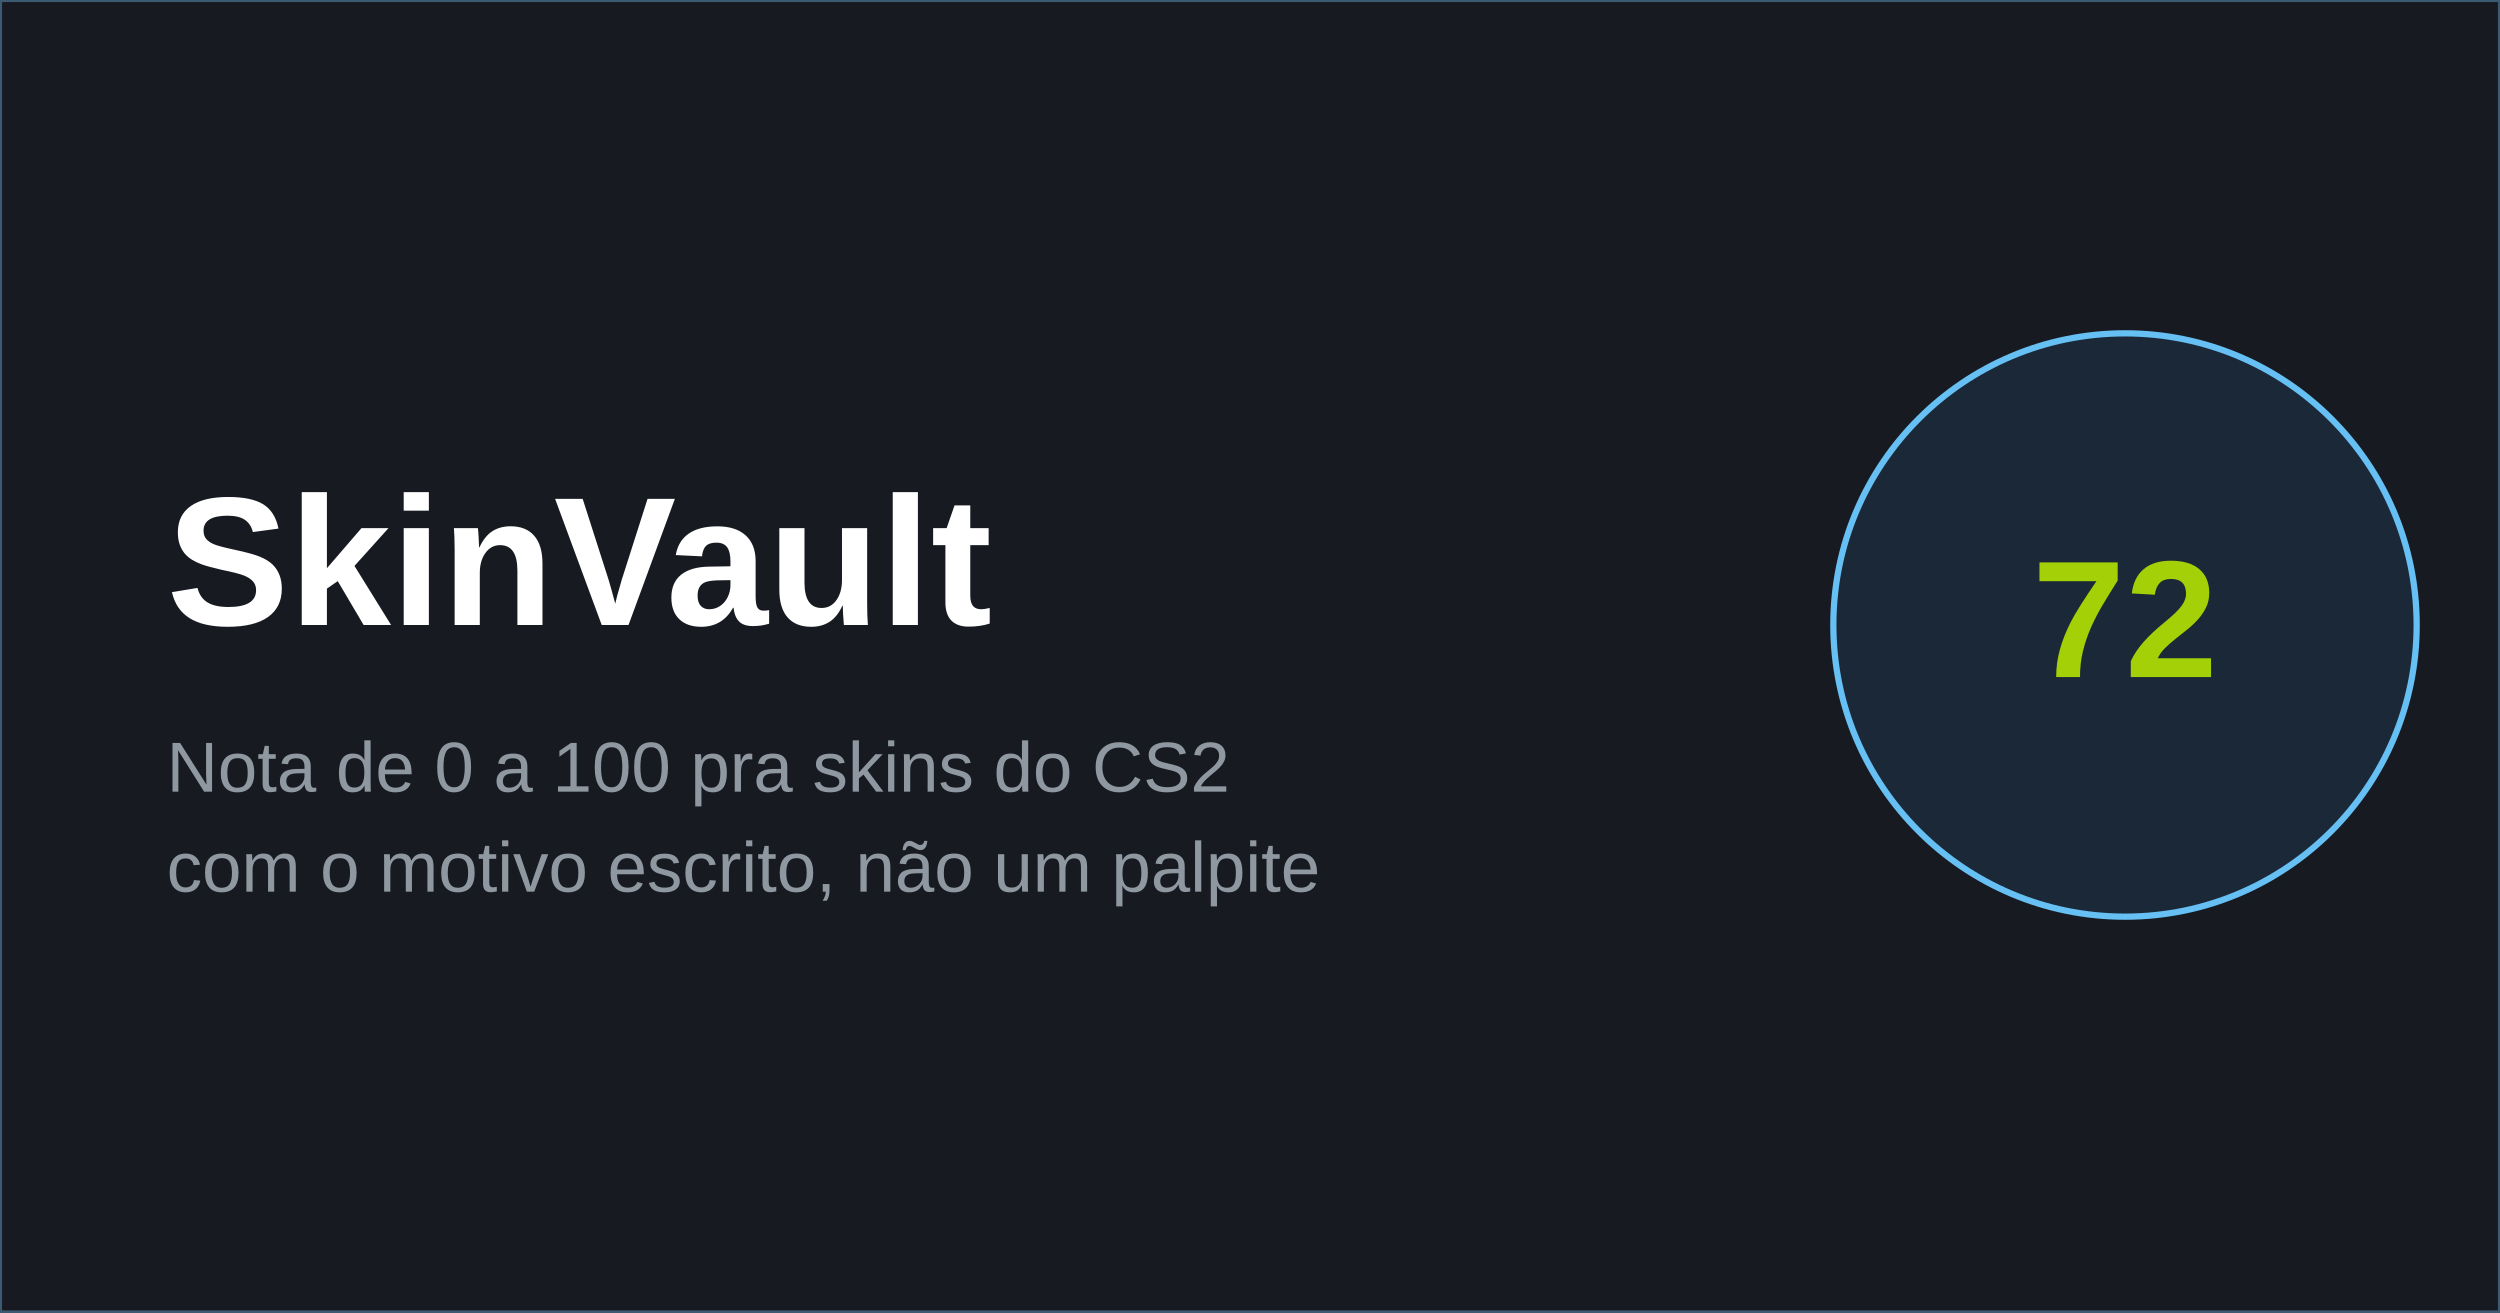
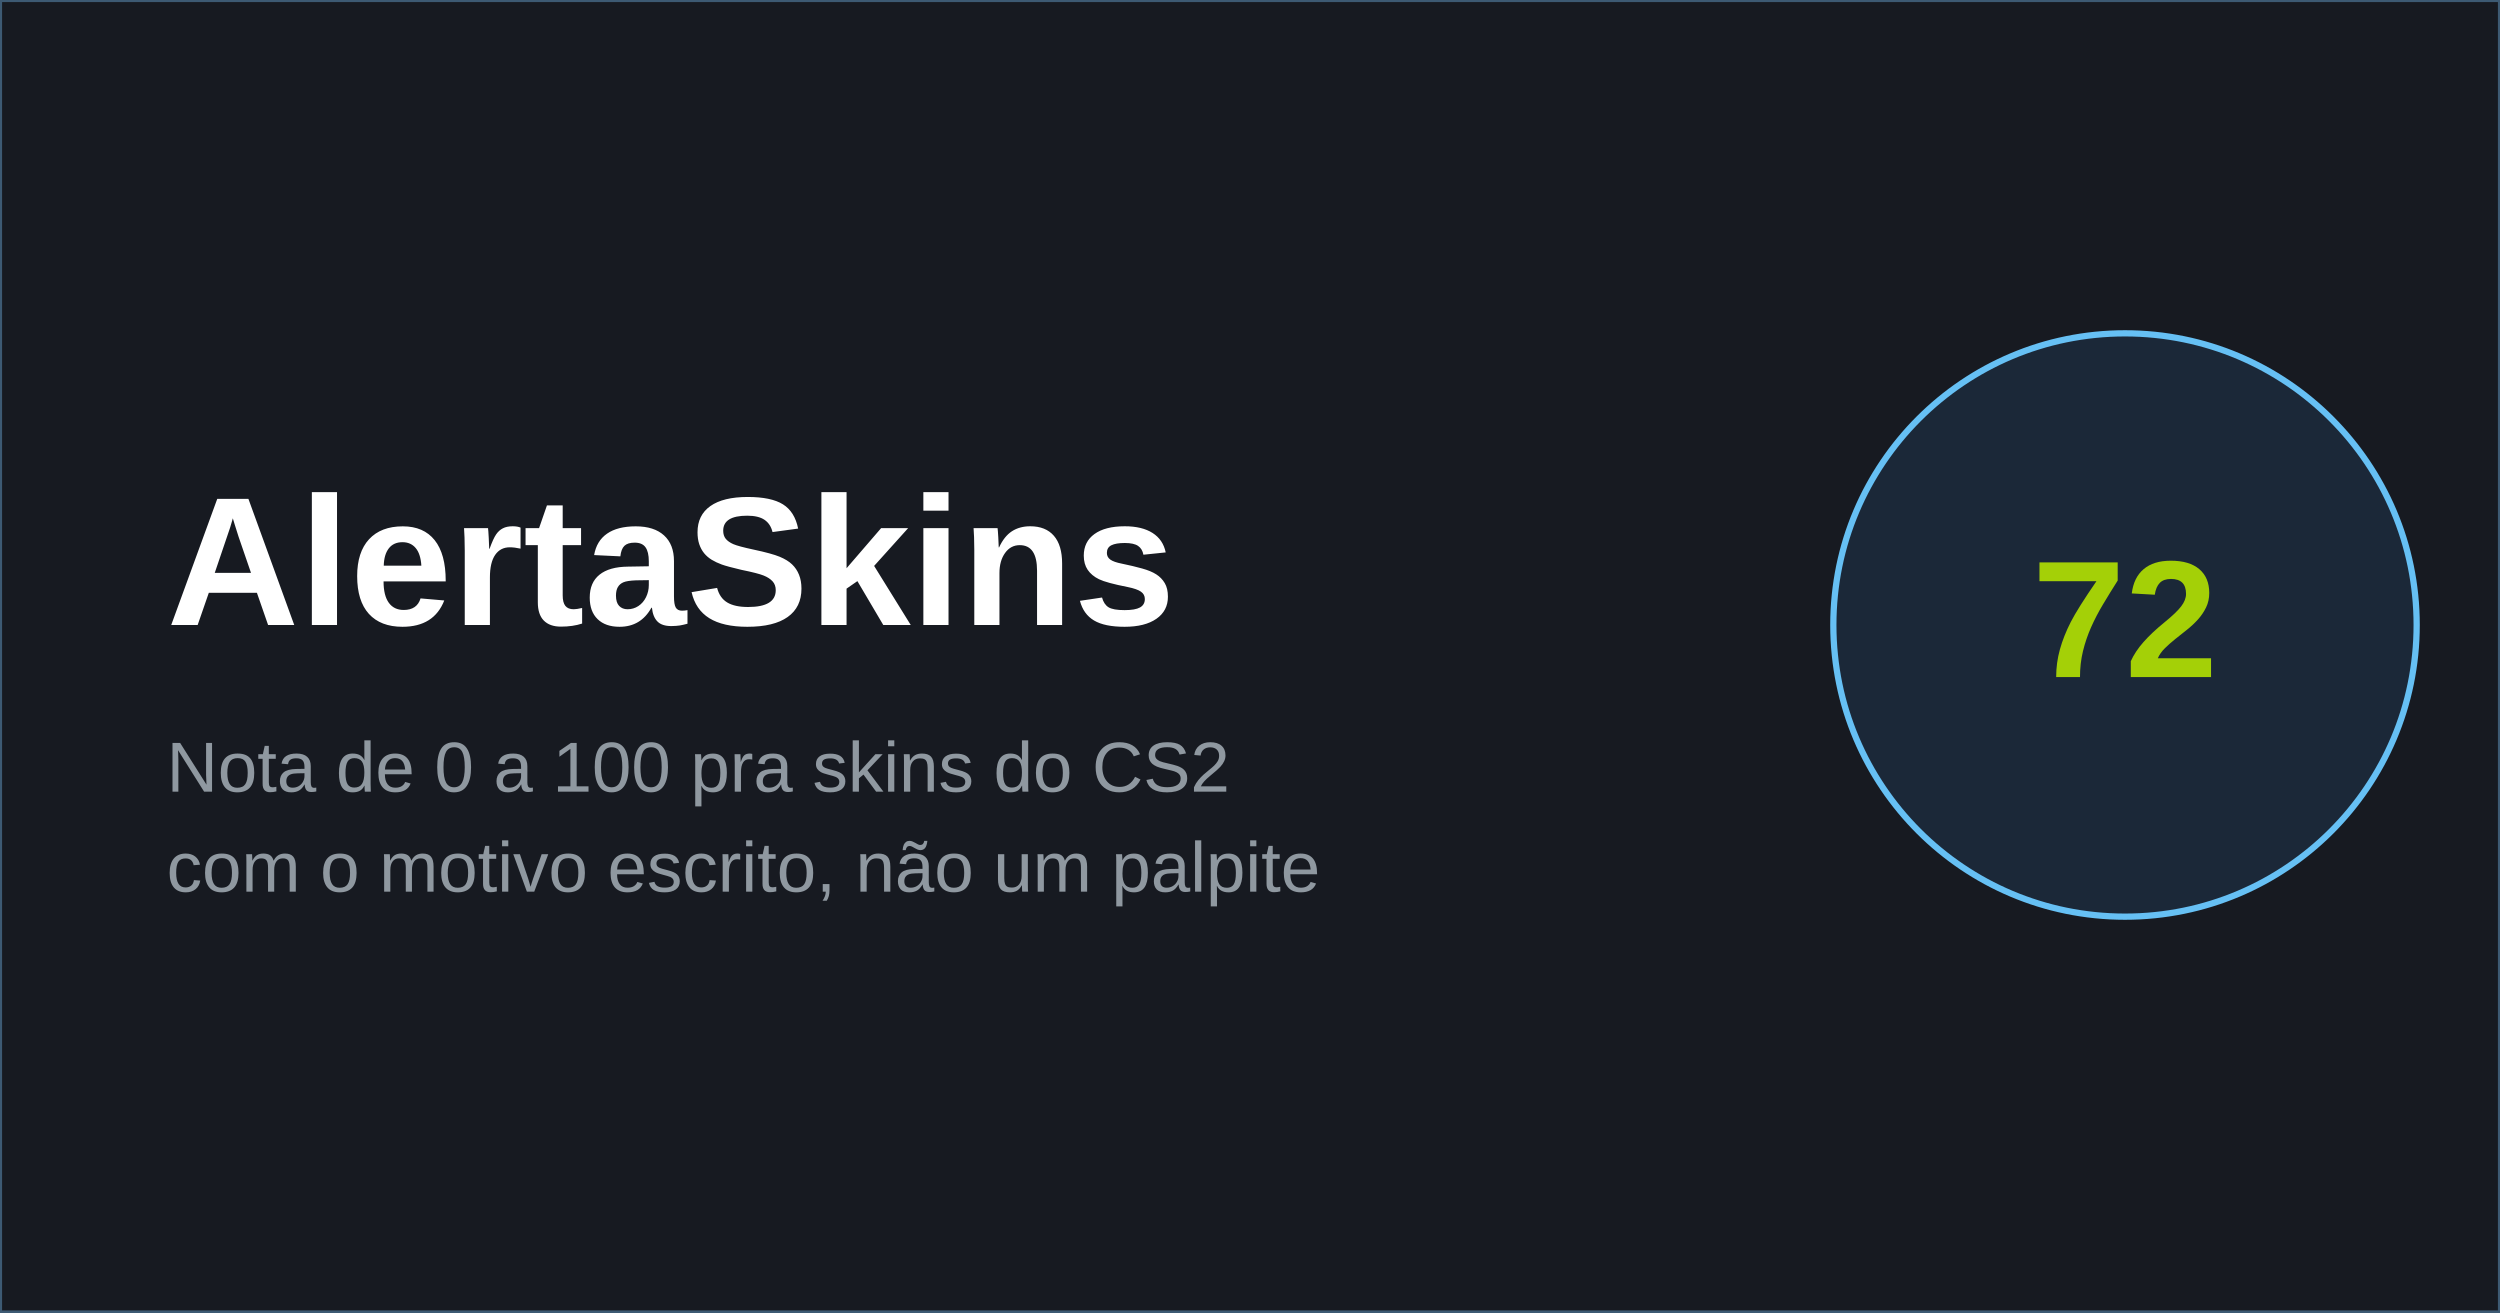
<svg xmlns="http://www.w3.org/2000/svg" viewBox="0 0 1200 630">
  <rect width="1200" height="630" fill="#171a21" />
  <rect x="0" y="0" width="1200" height="630" fill="none" stroke="#3d5a73" stroke-width="2" />
-   <text x="80" y="300" font-family="Arial, sans-serif" font-size="88" font-weight="700" fill="#ffffff">SkinVault</text>
+   <text x="80" y="300" font-family="Arial, sans-serif" font-size="88" font-weight="700" fill="#ffffff">AlertaSkins</text>
  <text x="80" y="380" font-family="Arial, sans-serif" font-size="34" fill="#8f98a0">Nota de 0 a 100 pra skins do CS2</text>
  <text x="80" y="428" font-family="Arial, sans-serif" font-size="34" fill="#8f98a0">com o motivo escrito, não um palpite</text>
  <circle cx="1020" cy="300" r="140" fill="#1b2838" stroke="#66c0f4" stroke-width="3" />
  <text x="1020" y="325" font-family="Arial, sans-serif" font-size="80" font-weight="700" fill="#a4d007" text-anchor="middle">72</text>
</svg>
